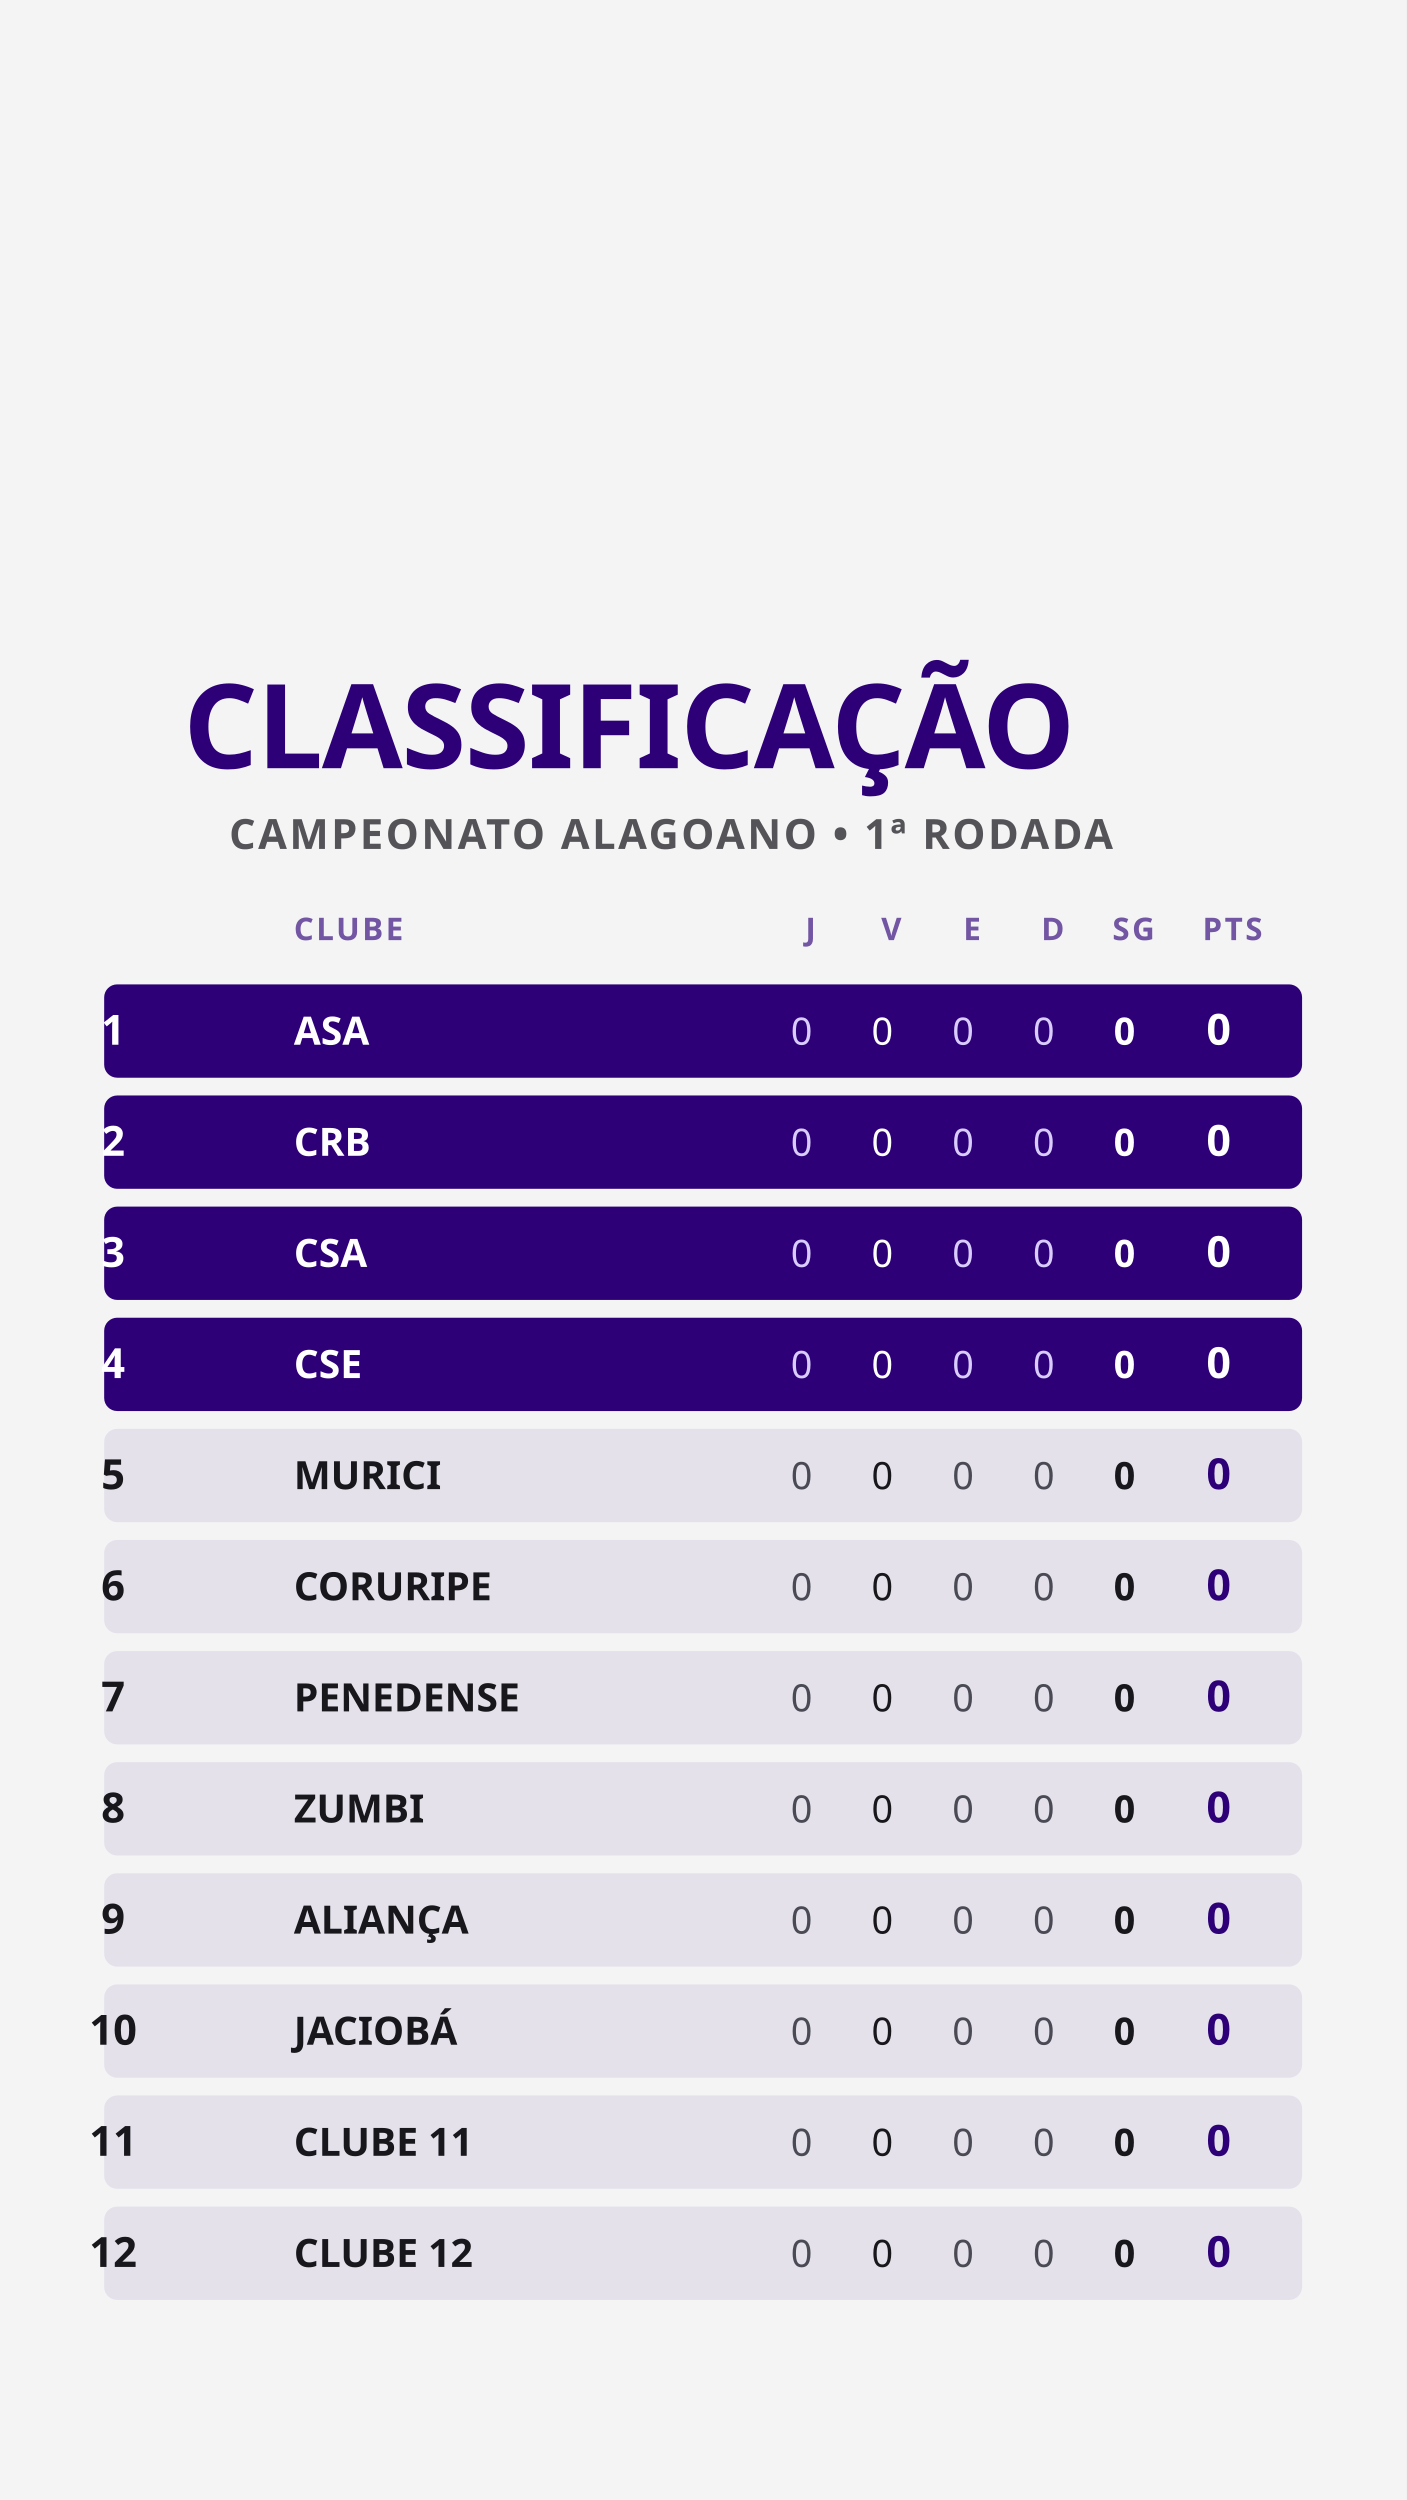
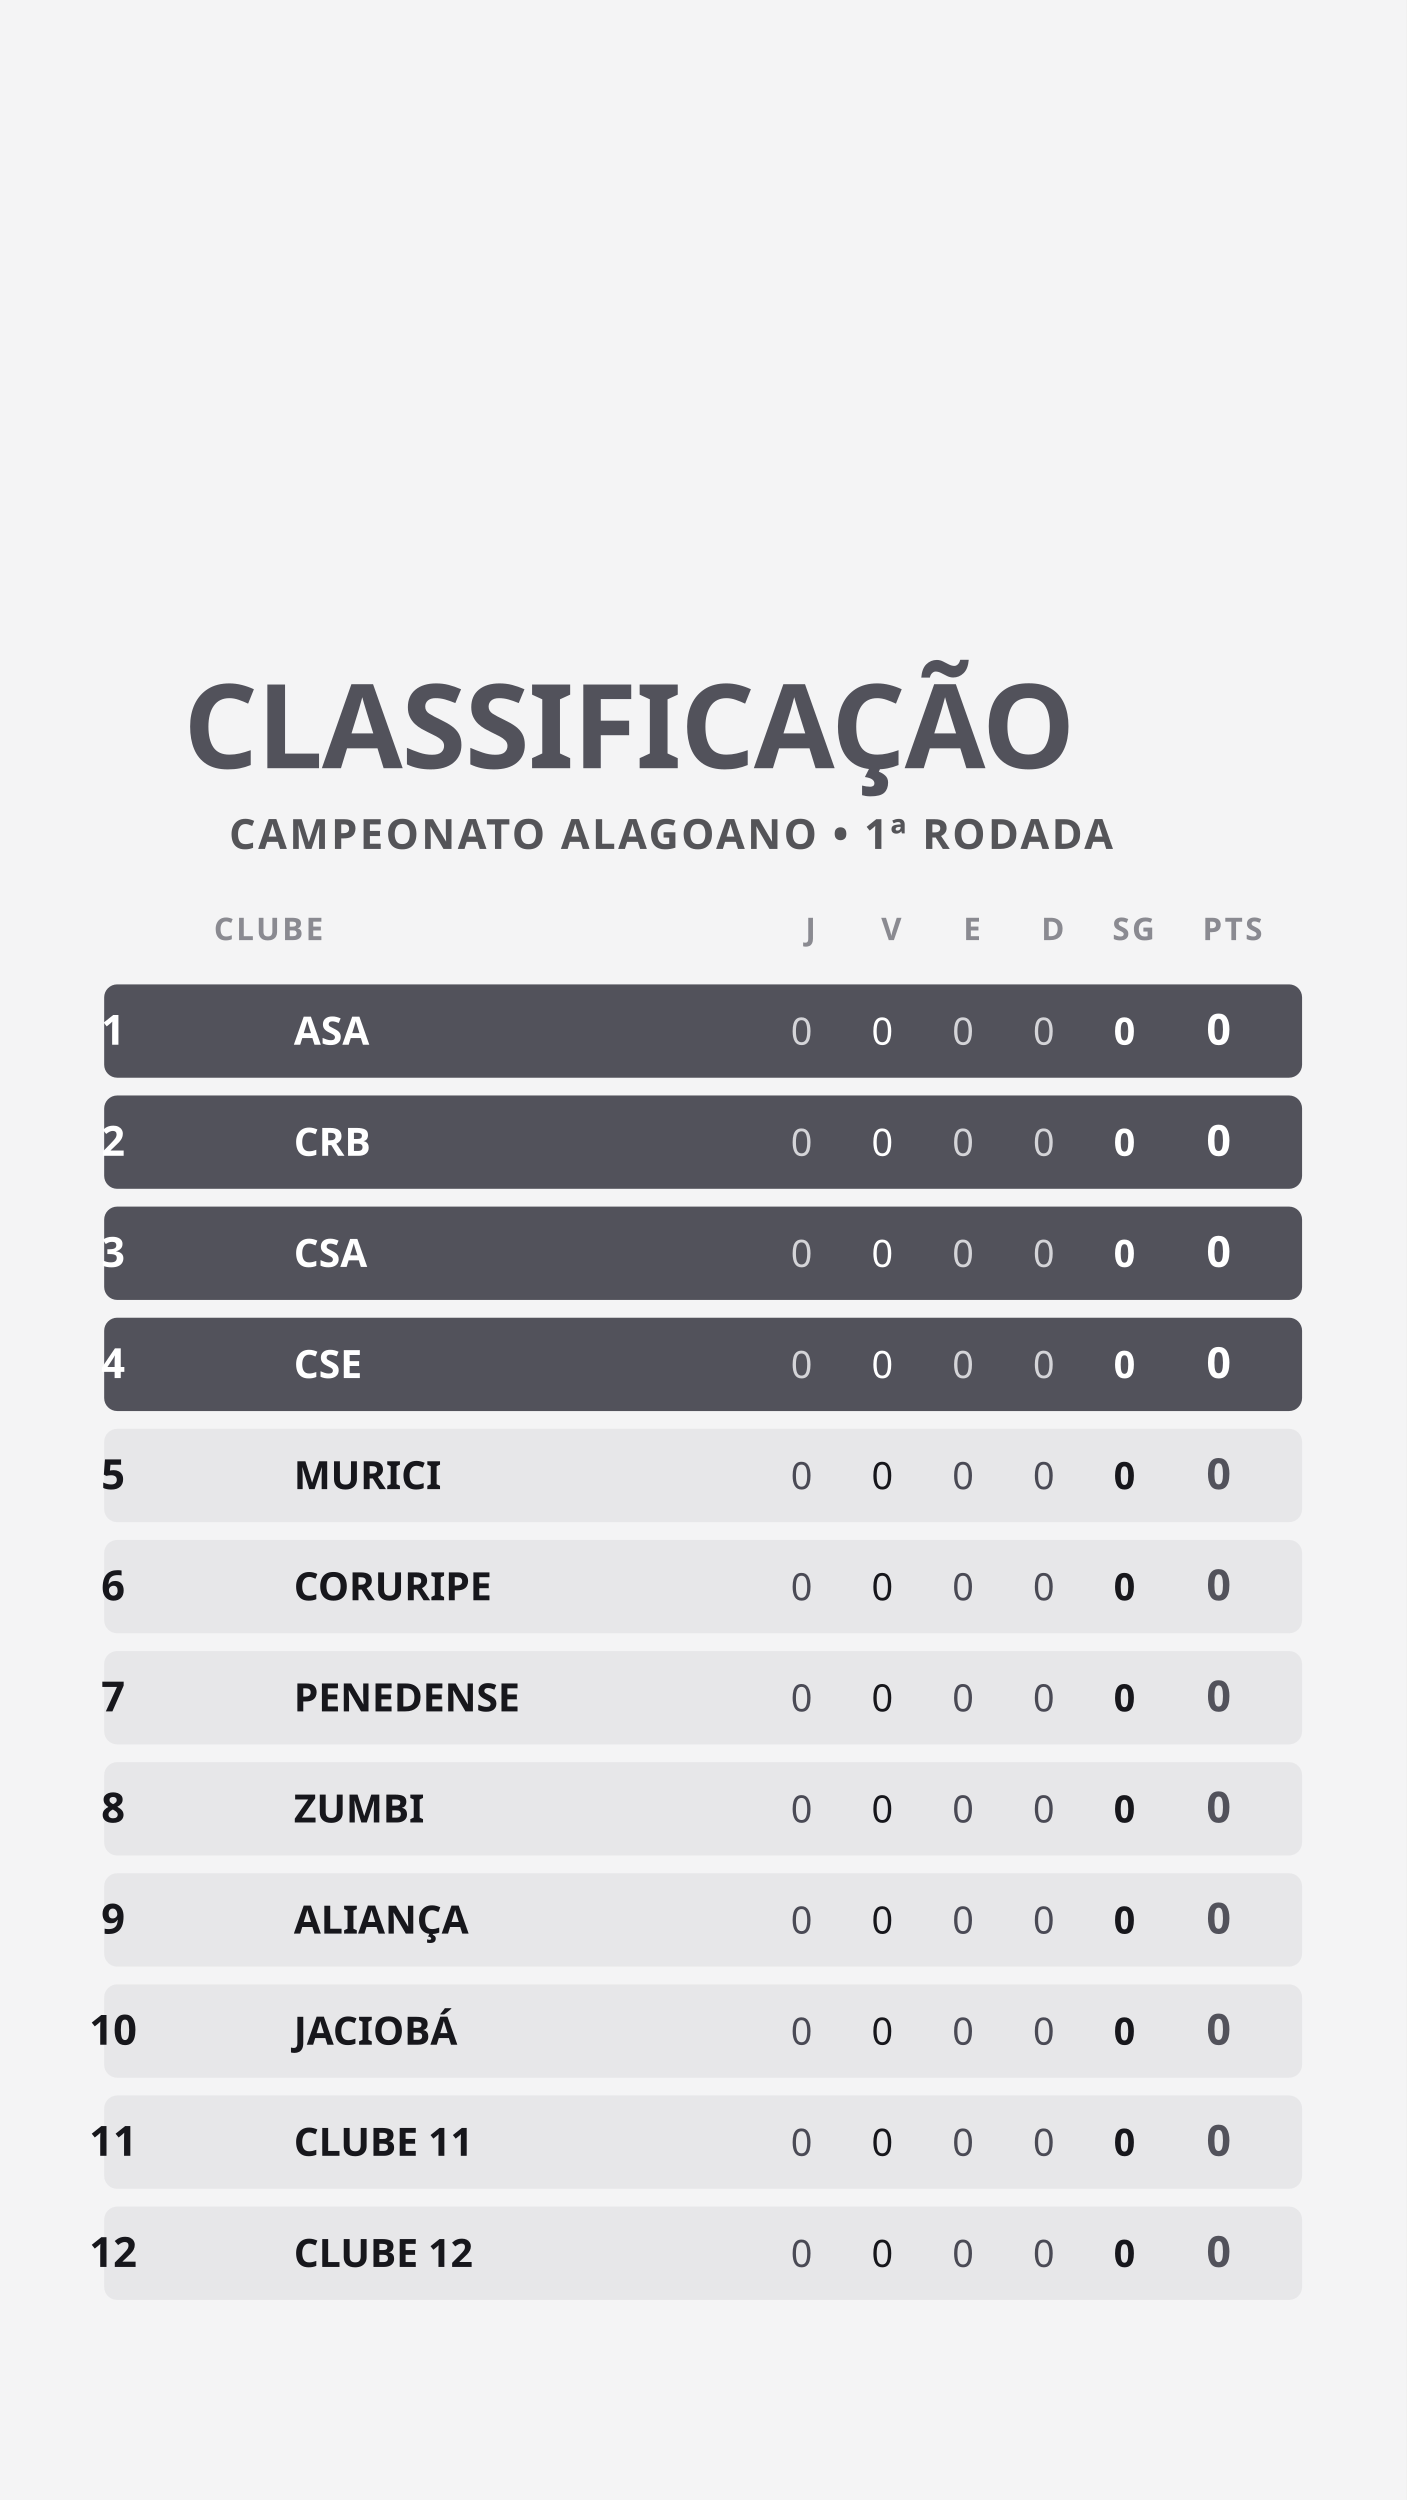
<svg xmlns="http://www.w3.org/2000/svg" width="1080" height="1920" viewBox="0 0 1080 1920" fill="none">
  <g id="classificacao_12_story" clip-path="url(#clip_classificacao)">
    <rect width="1080" height="1920" fill="#F4F4F5" />
    <rect id="img_background" y="480" width="1080" height="1440" fill="url(#pattern_background)" />
-     <text id="txt_titulo" fill="#2D0077" style="white-space: pre" xml:space="preserve" font-family="Prometo, Prompt" font-size="90" font-weight="900" letter-spacing="-0.01em" text-anchor="middle">
+     <text id="txt_titulo" fill="#52525B" style="white-space: pre" xml:space="preserve" font-family="Prometo, Prompt" font-size="90" font-weight="900" letter-spacing="-0.01em" text-anchor="middle">
      <tspan x="540" y="590">CLASSIFICAÇÃO</tspan>
    </text>
    <text id="txt_subtitulo" fill="#17171C" fill-opacity="0.72" style="white-space: pre" xml:space="preserve" font-family="Prompt" font-size="32" font-weight="600" letter-spacing="0.06em" text-anchor="middle">
      <tspan x="540" y="652">CAMPEONATO ALAGOANO • 1ª RODADA</tspan>
    </text>
-     <text id="txt_label_clube" fill="#2D0077" fill-opacity="0.65" style="white-space: pre" xml:space="preserve" font-family="Prompt" font-size="24" font-weight="700" letter-spacing="0.08em">
+     <text id="txt_label_clube" fill="#52525B" fill-opacity="0.65" style="white-space: pre" xml:space="preserve" font-family="Prompt" font-size="24" font-weight="700" letter-spacing="0.08em" text-anchor="middle">
      <tspan x="225.68" y="722">CLUBE</tspan>
    </text>
-     <text id="txt_label_j" fill="#2D0077" fill-opacity="0.65" style="white-space: pre" xml:space="preserve" font-family="Prompt" font-size="24" font-weight="700" letter-spacing="0.08em" text-anchor="middle">
+     <text id="txt_label_j" fill="#52525B" fill-opacity="0.65" style="white-space: pre" xml:space="preserve" font-family="Prompt" font-size="24" font-weight="700" letter-spacing="0.08em" text-anchor="middle">
      <tspan x="642" y="722">J</tspan>
    </text>
-     <text id="txt_label_v" fill="#2D0077" fill-opacity="0.65" style="white-space: pre" xml:space="preserve" font-family="Prompt" font-size="24" font-weight="700" letter-spacing="0.08em" text-anchor="middle">
+     <text id="txt_label_v" fill="#52525B" fill-opacity="0.65" style="white-space: pre" xml:space="preserve" font-family="Prompt" font-size="24" font-weight="700" letter-spacing="0.08em" text-anchor="middle">
      <tspan x="704" y="722">V</tspan>
    </text>
-     <text id="txt_label_e" fill="#2D0077" fill-opacity="0.65" style="white-space: pre" xml:space="preserve" font-family="Prompt" font-size="24" font-weight="700" letter-spacing="0.08em" text-anchor="middle">
+     <text id="txt_label_e" fill="#52525B" fill-opacity="0.65" style="white-space: pre" xml:space="preserve" font-family="Prompt" font-size="24" font-weight="700" letter-spacing="0.08em" text-anchor="middle">
      <tspan x="766" y="722">E</tspan>
    </text>
-     <text id="txt_label_d" fill="#2D0077" fill-opacity="0.65" style="white-space: pre" xml:space="preserve" font-family="Prompt" font-size="24" font-weight="700" letter-spacing="0.08em" text-anchor="middle">
+     <text id="txt_label_d" fill="#52525B" fill-opacity="0.65" style="white-space: pre" xml:space="preserve" font-family="Prompt" font-size="24" font-weight="700" letter-spacing="0.08em" text-anchor="middle">
      <tspan x="828" y="722">D</tspan>
    </text>
-     <text id="txt_label_sg" fill="#2D0077" fill-opacity="0.65" style="white-space: pre" xml:space="preserve" font-family="Prompt" font-size="24" font-weight="700" letter-spacing="0.08em" text-anchor="middle">
+     <text id="txt_label_sg" fill="#52525B" fill-opacity="0.65" style="white-space: pre" xml:space="preserve" font-family="Prompt" font-size="24" font-weight="700" letter-spacing="0.08em" text-anchor="middle">
      <tspan x="890" y="722">SG</tspan>
    </text>
-     <text id="txt_label_pts" fill="#2D0077" fill-opacity="0.65" style="white-space: pre" xml:space="preserve" font-family="Prompt" font-size="24" font-weight="700" letter-spacing="0.08em" text-anchor="middle">
+     <text id="txt_label_pts" fill="#52525B" fill-opacity="0.65" style="white-space: pre" xml:space="preserve" font-family="Prompt" font-size="24" font-weight="700" letter-spacing="0.08em" text-anchor="middle">
      <tspan x="966" y="722">PTS</tspan>
    </text>
    <g id="grp_pos_1">
-       <rect x="80" y="756.00" width="920" height="71.68" rx="10.0" fill="#2D0077" fill-opacity="1" />
+       <rect id="rect_pos_1" x="80" y="756.00" width="920" height="71.68" rx="10.0" fill="#52525B" fill-opacity="1" />
      <text id="txt_pos" fill="white" style="white-space: pre" xml:space="preserve" font-family="Prompt" font-size="32" font-weight="900" text-anchor="middle" letter-spacing="0em">
        <tspan x="116" y="802.34">1</tspan>
      </text>
      <rect id="img_escudo" x="146" y="763.00" width="57.68" height="57.68" fill="url(#pattern_escudo_1)" />
      <text id="txt_clube" fill="white" style="white-space: pre" xml:space="preserve" font-family="Prompt" font-size="30" font-weight="800" letter-spacing="0em">
        <tspan x="225.68" y="802.34">ASA</tspan>
      </text>
-       <text id="txt_j" fill="#D9CCFF" style="white-space: pre" xml:space="preserve" font-family="Prompt" font-size="29" font-weight="500" text-anchor="middle" letter-spacing="0em">
+       <text id="txt_j" fill="#D4D4D8" style="white-space: pre" xml:space="preserve" font-family="Prompt" font-size="29" font-weight="500" text-anchor="middle" letter-spacing="0em">
        <tspan x="642" y="802.34">0</tspan>
      </text>
      <text id="txt_v" fill="white" style="white-space: pre" xml:space="preserve" font-family="Prompt" font-size="29" font-weight="500" text-anchor="middle" letter-spacing="0em">
        <tspan x="704" y="802.34">0</tspan>
      </text>
-       <text id="txt_e" fill="#D9CCFF" style="white-space: pre" xml:space="preserve" font-family="Prompt" font-size="29" font-weight="500" text-anchor="middle" letter-spacing="0em">
+       <text id="txt_e" fill="#D4D4D8" style="white-space: pre" xml:space="preserve" font-family="Prompt" font-size="29" font-weight="500" text-anchor="middle" letter-spacing="0em">
        <tspan x="766" y="802.34">0</tspan>
      </text>
-       <text id="txt_d" fill="#D9CCFF" style="white-space: pre" xml:space="preserve" font-family="Prompt" font-size="29" font-weight="500" text-anchor="middle" letter-spacing="0em">
+       <text id="txt_d" fill="#D4D4D8" style="white-space: pre" xml:space="preserve" font-family="Prompt" font-size="29" font-weight="500" text-anchor="middle" letter-spacing="0em">
        <tspan x="828" y="802.34">0</tspan>
      </text>
      <text id="txt_sg" fill="white" style="white-space: pre" xml:space="preserve" font-family="Prompt" font-size="29" font-weight="600" text-anchor="middle" letter-spacing="0em">
        <tspan x="890" y="802.34">0</tspan>
      </text>
      <text id="txt_pts" fill="white" style="white-space: pre" xml:space="preserve" font-family="Prompt" font-size="33" font-weight="900" text-anchor="middle" letter-spacing="0em">
        <tspan x="966" y="802.34">0</tspan>
      </text>
    </g>
    <g id="grp_pos_2">
-       <rect x="80" y="841.33" width="920" height="71.68" rx="10.0" fill="#2D0077" fill-opacity="1" />
+       <rect id="rect_pos_2" x="80" y="841.33" width="920" height="71.68" rx="10.0" fill="#52525B" fill-opacity="1" />
      <text id="txt_pos_2" fill="white" style="white-space: pre" xml:space="preserve" font-family="Prompt" font-size="32" font-weight="900" text-anchor="middle" letter-spacing="0em">
        <tspan x="116" y="887.67">2</tspan>
      </text>
      <rect id="img_escudo_2" x="146" y="848.33" width="57.68" height="57.68" fill="url(#pattern_escudo_2)" />
      <text id="txt_clube_2" fill="white" style="white-space: pre" xml:space="preserve" font-family="Prompt" font-size="30" font-weight="800" letter-spacing="0em">
        <tspan x="225.68" y="887.67">CRB</tspan>
      </text>
-       <text id="txt_j_2" fill="#D9CCFF" style="white-space: pre" xml:space="preserve" font-family="Prompt" font-size="29" font-weight="500" text-anchor="middle" letter-spacing="0em">
+       <text id="txt_j_2" fill="#D4D4D8" style="white-space: pre" xml:space="preserve" font-family="Prompt" font-size="29" font-weight="500" text-anchor="middle" letter-spacing="0em">
        <tspan x="642" y="887.67">0</tspan>
      </text>
      <text id="txt_v_2" fill="white" style="white-space: pre" xml:space="preserve" font-family="Prompt" font-size="29" font-weight="500" text-anchor="middle" letter-spacing="0em">
        <tspan x="704" y="887.67">0</tspan>
      </text>
-       <text id="txt_e_2" fill="#D9CCFF" style="white-space: pre" xml:space="preserve" font-family="Prompt" font-size="29" font-weight="500" text-anchor="middle" letter-spacing="0em">
+       <text id="txt_e_2" fill="#D4D4D8" style="white-space: pre" xml:space="preserve" font-family="Prompt" font-size="29" font-weight="500" text-anchor="middle" letter-spacing="0em">
        <tspan x="766" y="887.67">0</tspan>
      </text>
-       <text id="txt_d_2" fill="#D9CCFF" style="white-space: pre" xml:space="preserve" font-family="Prompt" font-size="29" font-weight="500" text-anchor="middle" letter-spacing="0em">
+       <text id="txt_d_2" fill="#D4D4D8" style="white-space: pre" xml:space="preserve" font-family="Prompt" font-size="29" font-weight="500" text-anchor="middle" letter-spacing="0em">
        <tspan x="828" y="887.67">0</tspan>
      </text>
      <text id="txt_sg_2" fill="white" style="white-space: pre" xml:space="preserve" font-family="Prompt" font-size="29" font-weight="600" text-anchor="middle" letter-spacing="0em">
        <tspan x="890" y="887.67">0</tspan>
      </text>
      <text id="txt_pts_2" fill="white" style="white-space: pre" xml:space="preserve" font-family="Prompt" font-size="33" font-weight="900" text-anchor="middle" letter-spacing="0em">
        <tspan x="966" y="887.67">0</tspan>
      </text>
    </g>
    <g id="grp_pos_3">
-       <rect x="80" y="926.67" width="920" height="71.68" rx="10.0" fill="#2D0077" fill-opacity="1" />
+       <rect id="rect_pos_3" x="80" y="926.67" width="920" height="71.68" rx="10.0" fill="#52525B" fill-opacity="1" />
      <text id="txt_pos_3" fill="white" style="white-space: pre" xml:space="preserve" font-family="Prompt" font-size="32" font-weight="900" text-anchor="middle" letter-spacing="0em">
        <tspan x="116" y="973.01">3</tspan>
      </text>
      <rect id="img_escudo_3" x="146" y="933.67" width="57.68" height="57.68" fill="url(#pattern_escudo_3)" />
      <text id="txt_clube_3" fill="white" style="white-space: pre" xml:space="preserve" font-family="Prompt" font-size="30" font-weight="800" letter-spacing="0em">
        <tspan x="225.68" y="973.01">CSA</tspan>
      </text>
-       <text id="txt_j_3" fill="#D9CCFF" style="white-space: pre" xml:space="preserve" font-family="Prompt" font-size="29" font-weight="500" text-anchor="middle" letter-spacing="0em">
+       <text id="txt_j_3" fill="#D4D4D8" style="white-space: pre" xml:space="preserve" font-family="Prompt" font-size="29" font-weight="500" text-anchor="middle" letter-spacing="0em">
        <tspan x="642" y="973.01">0</tspan>
      </text>
      <text id="txt_v_3" fill="white" style="white-space: pre" xml:space="preserve" font-family="Prompt" font-size="29" font-weight="500" text-anchor="middle" letter-spacing="0em">
        <tspan x="704" y="973.01">0</tspan>
      </text>
-       <text id="txt_e_3" fill="#D9CCFF" style="white-space: pre" xml:space="preserve" font-family="Prompt" font-size="29" font-weight="500" text-anchor="middle" letter-spacing="0em">
+       <text id="txt_e_3" fill="#D4D4D8" style="white-space: pre" xml:space="preserve" font-family="Prompt" font-size="29" font-weight="500" text-anchor="middle" letter-spacing="0em">
        <tspan x="766" y="973.01">0</tspan>
      </text>
-       <text id="txt_d_3" fill="#D9CCFF" style="white-space: pre" xml:space="preserve" font-family="Prompt" font-size="29" font-weight="500" text-anchor="middle" letter-spacing="0em">
+       <text id="txt_d_3" fill="#D4D4D8" style="white-space: pre" xml:space="preserve" font-family="Prompt" font-size="29" font-weight="500" text-anchor="middle" letter-spacing="0em">
        <tspan x="828" y="973.01">0</tspan>
      </text>
      <text id="txt_sg_3" fill="white" style="white-space: pre" xml:space="preserve" font-family="Prompt" font-size="29" font-weight="600" text-anchor="middle" letter-spacing="0em">
        <tspan x="890" y="973.01">0</tspan>
      </text>
      <text id="txt_pts_3" fill="white" style="white-space: pre" xml:space="preserve" font-family="Prompt" font-size="33" font-weight="900" text-anchor="middle" letter-spacing="0em">
        <tspan x="966" y="973.01">0</tspan>
      </text>
    </g>
    <g id="grp_pos_4">
-       <rect x="80" y="1012.00" width="920" height="71.68" rx="10.0" fill="#2D0077" fill-opacity="1" />
+       <rect id="rect_pos_4" x="80" y="1012.00" width="920" height="71.68" rx="10.0" fill="#52525B" fill-opacity="1" />
      <text id="txt_pos_4" fill="white" style="white-space: pre" xml:space="preserve" font-family="Prompt" font-size="32" font-weight="900" text-anchor="middle" letter-spacing="0em">
        <tspan x="116" y="1058.34">4</tspan>
      </text>
      <rect id="img_escudo_4" x="146" y="1019.00" width="57.68" height="57.68" fill="url(#pattern_escudo_4)" />
      <text id="txt_clube_4" fill="white" style="white-space: pre" xml:space="preserve" font-family="Prompt" font-size="30" font-weight="800" letter-spacing="0em">
        <tspan x="225.68" y="1058.34">CSE</tspan>
      </text>
-       <text id="txt_j_4" fill="#D9CCFF" style="white-space: pre" xml:space="preserve" font-family="Prompt" font-size="29" font-weight="500" text-anchor="middle" letter-spacing="0em">
+       <text id="txt_j_4" fill="#D4D4D8" style="white-space: pre" xml:space="preserve" font-family="Prompt" font-size="29" font-weight="500" text-anchor="middle" letter-spacing="0em">
        <tspan x="642" y="1058.34">0</tspan>
      </text>
      <text id="txt_v_4" fill="white" style="white-space: pre" xml:space="preserve" font-family="Prompt" font-size="29" font-weight="500" text-anchor="middle" letter-spacing="0em">
        <tspan x="704" y="1058.34">0</tspan>
      </text>
-       <text id="txt_e_4" fill="#D9CCFF" style="white-space: pre" xml:space="preserve" font-family="Prompt" font-size="29" font-weight="500" text-anchor="middle" letter-spacing="0em">
+       <text id="txt_e_4" fill="#D4D4D8" style="white-space: pre" xml:space="preserve" font-family="Prompt" font-size="29" font-weight="500" text-anchor="middle" letter-spacing="0em">
        <tspan x="766" y="1058.34">0</tspan>
      </text>
-       <text id="txt_d_4" fill="#D9CCFF" style="white-space: pre" xml:space="preserve" font-family="Prompt" font-size="29" font-weight="500" text-anchor="middle" letter-spacing="0em">
+       <text id="txt_d_4" fill="#D4D4D8" style="white-space: pre" xml:space="preserve" font-family="Prompt" font-size="29" font-weight="500" text-anchor="middle" letter-spacing="0em">
        <tspan x="828" y="1058.34">0</tspan>
      </text>
      <text id="txt_sg_4" fill="white" style="white-space: pre" xml:space="preserve" font-family="Prompt" font-size="29" font-weight="600" text-anchor="middle" letter-spacing="0em">
        <tspan x="890" y="1058.34">0</tspan>
      </text>
      <text id="txt_pts_4" fill="white" style="white-space: pre" xml:space="preserve" font-family="Prompt" font-size="33" font-weight="900" text-anchor="middle" letter-spacing="0em">
        <tspan x="966" y="1058.34">0</tspan>
      </text>
    </g>
    <g id="grp_pos_5">
-       <rect x="80" y="1097.33" width="920" height="71.68" rx="10.0" fill="#2D0077" fill-opacity="0.08" />
+       <rect id="rect_pos_5" x="80" y="1097.33" width="920" height="71.68" rx="10.0" fill="#52525B" fill-opacity="0.08" />
      <text id="txt_pos_5" fill="#17171C" style="white-space: pre" xml:space="preserve" font-family="Prompt" font-size="32" font-weight="900" text-anchor="middle" letter-spacing="0em">
        <tspan x="116" y="1143.67">5</tspan>
      </text>
      <rect id="img_escudo_5" x="146" y="1104.33" width="57.68" height="57.68" fill="url(#pattern_escudo_5)" />
      <text id="txt_clube_5" fill="#17171C" style="white-space: pre" xml:space="preserve" font-family="Prompt" font-size="30" font-weight="800" letter-spacing="0em">
        <tspan x="225.68" y="1143.67">MURICI</tspan>
      </text>
      <text id="txt_j_5" fill="#4A4A55" style="white-space: pre" xml:space="preserve" font-family="Prompt" font-size="29" font-weight="500" text-anchor="middle" letter-spacing="0em">
        <tspan x="642" y="1143.67">0</tspan>
      </text>
      <text id="txt_v_5" fill="#17171C" style="white-space: pre" xml:space="preserve" font-family="Prompt" font-size="29" font-weight="500" text-anchor="middle" letter-spacing="0em">
        <tspan x="704" y="1143.67">0</tspan>
      </text>
      <text id="txt_e_5" fill="#4A4A55" style="white-space: pre" xml:space="preserve" font-family="Prompt" font-size="29" font-weight="500" text-anchor="middle" letter-spacing="0em">
        <tspan x="766" y="1143.67">0</tspan>
      </text>
      <text id="txt_d_5" fill="#4A4A55" style="white-space: pre" xml:space="preserve" font-family="Prompt" font-size="29" font-weight="500" text-anchor="middle" letter-spacing="0em">
        <tspan x="828" y="1143.67">0</tspan>
      </text>
      <text id="txt_sg_5" fill="#17171C" style="white-space: pre" xml:space="preserve" font-family="Prompt" font-size="29" font-weight="600" text-anchor="middle" letter-spacing="0em">
        <tspan x="890" y="1143.67">0</tspan>
      </text>
-       <text id="txt_pts_5" fill="#2D0077" style="white-space: pre" xml:space="preserve" font-family="Prompt" font-size="33" font-weight="900" text-anchor="middle" letter-spacing="0em">
+       <text id="txt_pts_5" fill="#52525B" style="white-space: pre" xml:space="preserve" font-family="Prompt" font-size="33" font-weight="900" text-anchor="middle" letter-spacing="0em">
        <tspan x="966" y="1143.67">0</tspan>
      </text>
    </g>
    <g id="grp_pos_6">
-       <rect x="80" y="1182.67" width="920" height="71.68" rx="10.0" fill="#2D0077" fill-opacity="0.08" />
+       <rect id="rect_pos_6" x="80" y="1182.67" width="920" height="71.68" rx="10.0" fill="#52525B" fill-opacity="0.08" />
      <text id="txt_pos_6" fill="#17171C" style="white-space: pre" xml:space="preserve" font-family="Prompt" font-size="32" font-weight="900" text-anchor="middle" letter-spacing="0em">
        <tspan x="116" y="1229.01">6</tspan>
      </text>
      <rect id="img_escudo_6" x="146" y="1189.67" width="57.68" height="57.68" fill="url(#pattern_escudo_6)" />
      <text id="txt_clube_6" fill="#17171C" style="white-space: pre" xml:space="preserve" font-family="Prompt" font-size="30" font-weight="800" letter-spacing="0em">
        <tspan x="225.68" y="1229.01">CORURIPE</tspan>
      </text>
      <text id="txt_j_6" fill="#4A4A55" style="white-space: pre" xml:space="preserve" font-family="Prompt" font-size="29" font-weight="500" text-anchor="middle" letter-spacing="0em">
        <tspan x="642" y="1229.01">0</tspan>
      </text>
      <text id="txt_v_6" fill="#17171C" style="white-space: pre" xml:space="preserve" font-family="Prompt" font-size="29" font-weight="500" text-anchor="middle" letter-spacing="0em">
        <tspan x="704" y="1229.01">0</tspan>
      </text>
      <text id="txt_e_6" fill="#4A4A55" style="white-space: pre" xml:space="preserve" font-family="Prompt" font-size="29" font-weight="500" text-anchor="middle" letter-spacing="0em">
        <tspan x="766" y="1229.01">0</tspan>
      </text>
      <text id="txt_d_6" fill="#4A4A55" style="white-space: pre" xml:space="preserve" font-family="Prompt" font-size="29" font-weight="500" text-anchor="middle" letter-spacing="0em">
        <tspan x="828" y="1229.01">0</tspan>
      </text>
      <text id="txt_sg_6" fill="#17171C" style="white-space: pre" xml:space="preserve" font-family="Prompt" font-size="29" font-weight="600" text-anchor="middle" letter-spacing="0em">
        <tspan x="890" y="1229.01">0</tspan>
      </text>
-       <text id="txt_pts_6" fill="#2D0077" style="white-space: pre" xml:space="preserve" font-family="Prompt" font-size="33" font-weight="900" text-anchor="middle" letter-spacing="0em">
+       <text id="txt_pts_6" fill="#52525B" style="white-space: pre" xml:space="preserve" font-family="Prompt" font-size="33" font-weight="900" text-anchor="middle" letter-spacing="0em">
        <tspan x="966" y="1229.01">0</tspan>
      </text>
    </g>
    <g id="grp_pos_7">
-       <rect x="80" y="1268.00" width="920" height="71.68" rx="10.0" fill="#2D0077" fill-opacity="0.08" />
+       <rect id="rect_pos_7" x="80" y="1268.00" width="920" height="71.68" rx="10.0" fill="#52525B" fill-opacity="0.08" />
      <text id="txt_pos_7" fill="#17171C" style="white-space: pre" xml:space="preserve" font-family="Prompt" font-size="32" font-weight="900" text-anchor="middle" letter-spacing="0em">
        <tspan x="116" y="1314.34">7</tspan>
      </text>
      <rect id="img_escudo_7" x="146" y="1275.00" width="57.68" height="57.68" fill="url(#pattern_escudo_7)" />
      <text id="txt_clube_7" fill="#17171C" style="white-space: pre" xml:space="preserve" font-family="Prompt" font-size="30" font-weight="800" letter-spacing="0em">
        <tspan x="225.68" y="1314.34">PENEDENSE</tspan>
      </text>
      <text id="txt_j_7" fill="#4A4A55" style="white-space: pre" xml:space="preserve" font-family="Prompt" font-size="29" font-weight="500" text-anchor="middle" letter-spacing="0em">
        <tspan x="642" y="1314.34">0</tspan>
      </text>
      <text id="txt_v_7" fill="#17171C" style="white-space: pre" xml:space="preserve" font-family="Prompt" font-size="29" font-weight="500" text-anchor="middle" letter-spacing="0em">
        <tspan x="704" y="1314.34">0</tspan>
      </text>
      <text id="txt_e_7" fill="#4A4A55" style="white-space: pre" xml:space="preserve" font-family="Prompt" font-size="29" font-weight="500" text-anchor="middle" letter-spacing="0em">
        <tspan x="766" y="1314.34">0</tspan>
      </text>
      <text id="txt_d_7" fill="#4A4A55" style="white-space: pre" xml:space="preserve" font-family="Prompt" font-size="29" font-weight="500" text-anchor="middle" letter-spacing="0em">
        <tspan x="828" y="1314.34">0</tspan>
      </text>
      <text id="txt_sg_7" fill="#17171C" style="white-space: pre" xml:space="preserve" font-family="Prompt" font-size="29" font-weight="600" text-anchor="middle" letter-spacing="0em">
        <tspan x="890" y="1314.34">0</tspan>
      </text>
-       <text id="txt_pts_7" fill="#2D0077" style="white-space: pre" xml:space="preserve" font-family="Prompt" font-size="33" font-weight="900" text-anchor="middle" letter-spacing="0em">
+       <text id="txt_pts_7" fill="#52525B" style="white-space: pre" xml:space="preserve" font-family="Prompt" font-size="33" font-weight="900" text-anchor="middle" letter-spacing="0em">
        <tspan x="966" y="1314.34">0</tspan>
      </text>
    </g>
    <g id="grp_pos_8">
-       <rect x="80" y="1353.33" width="920" height="71.68" rx="10.0" fill="#2D0077" fill-opacity="0.08" />
+       <rect id="rect_pos_8" x="80" y="1353.33" width="920" height="71.68" rx="10.0" fill="#52525B" fill-opacity="0.08" />
      <text id="txt_pos_8" fill="#17171C" style="white-space: pre" xml:space="preserve" font-family="Prompt" font-size="32" font-weight="900" text-anchor="middle" letter-spacing="0em">
        <tspan x="116" y="1399.67">8</tspan>
      </text>
      <rect id="img_escudo_8" x="146" y="1360.33" width="57.68" height="57.68" fill="url(#pattern_escudo_8)" />
      <text id="txt_clube_8" fill="#17171C" style="white-space: pre" xml:space="preserve" font-family="Prompt" font-size="30" font-weight="800" letter-spacing="0em">
        <tspan x="225.68" y="1399.67">ZUMBI</tspan>
      </text>
      <text id="txt_j_8" fill="#4A4A55" style="white-space: pre" xml:space="preserve" font-family="Prompt" font-size="29" font-weight="500" text-anchor="middle" letter-spacing="0em">
        <tspan x="642" y="1399.67">0</tspan>
      </text>
      <text id="txt_v_8" fill="#17171C" style="white-space: pre" xml:space="preserve" font-family="Prompt" font-size="29" font-weight="500" text-anchor="middle" letter-spacing="0em">
        <tspan x="704" y="1399.67">0</tspan>
      </text>
      <text id="txt_e_8" fill="#4A4A55" style="white-space: pre" xml:space="preserve" font-family="Prompt" font-size="29" font-weight="500" text-anchor="middle" letter-spacing="0em">
        <tspan x="766" y="1399.67">0</tspan>
      </text>
      <text id="txt_d_8" fill="#4A4A55" style="white-space: pre" xml:space="preserve" font-family="Prompt" font-size="29" font-weight="500" text-anchor="middle" letter-spacing="0em">
        <tspan x="828" y="1399.67">0</tspan>
      </text>
      <text id="txt_sg_8" fill="#17171C" style="white-space: pre" xml:space="preserve" font-family="Prompt" font-size="29" font-weight="600" text-anchor="middle" letter-spacing="0em">
        <tspan x="890" y="1399.67">0</tspan>
      </text>
-       <text id="txt_pts_8" fill="#2D0077" style="white-space: pre" xml:space="preserve" font-family="Prompt" font-size="33" font-weight="900" text-anchor="middle" letter-spacing="0em">
+       <text id="txt_pts_8" fill="#52525B" style="white-space: pre" xml:space="preserve" font-family="Prompt" font-size="33" font-weight="900" text-anchor="middle" letter-spacing="0em">
        <tspan x="966" y="1399.67">0</tspan>
      </text>
    </g>
    <g id="grp_pos_9">
-       <rect x="80" y="1438.67" width="920" height="71.68" rx="10.0" fill="#2D0077" fill-opacity="0.08" />
+       <rect id="rect_pos_9" x="80" y="1438.67" width="920" height="71.68" rx="10.0" fill="#52525B" fill-opacity="0.08" />
      <text id="txt_pos_9" fill="#17171C" style="white-space: pre" xml:space="preserve" font-family="Prompt" font-size="32" font-weight="900" text-anchor="middle" letter-spacing="0em">
        <tspan x="116" y="1485.01">9</tspan>
      </text>
      <rect id="img_escudo_9" x="146" y="1445.67" width="57.68" height="57.68" fill="url(#pattern_escudo_9)" />
      <text id="txt_clube_9" fill="#17171C" style="white-space: pre" xml:space="preserve" font-family="Prompt" font-size="30" font-weight="800" letter-spacing="0em">
        <tspan x="225.68" y="1485.01">ALIANÇA</tspan>
      </text>
      <text id="txt_j_9" fill="#4A4A55" style="white-space: pre" xml:space="preserve" font-family="Prompt" font-size="29" font-weight="500" text-anchor="middle" letter-spacing="0em">
        <tspan x="642" y="1485.01">0</tspan>
      </text>
      <text id="txt_v_9" fill="#17171C" style="white-space: pre" xml:space="preserve" font-family="Prompt" font-size="29" font-weight="500" text-anchor="middle" letter-spacing="0em">
        <tspan x="704" y="1485.01">0</tspan>
      </text>
      <text id="txt_e_9" fill="#4A4A55" style="white-space: pre" xml:space="preserve" font-family="Prompt" font-size="29" font-weight="500" text-anchor="middle" letter-spacing="0em">
        <tspan x="766" y="1485.01">0</tspan>
      </text>
      <text id="txt_d_9" fill="#4A4A55" style="white-space: pre" xml:space="preserve" font-family="Prompt" font-size="29" font-weight="500" text-anchor="middle" letter-spacing="0em">
        <tspan x="828" y="1485.01">0</tspan>
      </text>
      <text id="txt_sg_9" fill="#17171C" style="white-space: pre" xml:space="preserve" font-family="Prompt" font-size="29" font-weight="600" text-anchor="middle" letter-spacing="0em">
        <tspan x="890" y="1485.01">0</tspan>
      </text>
-       <text id="txt_pts_9" fill="#2D0077" style="white-space: pre" xml:space="preserve" font-family="Prompt" font-size="33" font-weight="900" text-anchor="middle" letter-spacing="0em">
+       <text id="txt_pts_9" fill="#52525B" style="white-space: pre" xml:space="preserve" font-family="Prompt" font-size="33" font-weight="900" text-anchor="middle" letter-spacing="0em">
        <tspan x="966" y="1485.01">0</tspan>
      </text>
    </g>
    <g id="grp_pos_10">
-       <rect x="80" y="1524.00" width="920" height="71.68" rx="10.0" fill="#2D0077" fill-opacity="0.08" />
+       <rect id="rect_pos_10" x="80" y="1524.00" width="920" height="71.68" rx="10.0" fill="#52525B" fill-opacity="0.08" />
      <text id="txt_pos_10" fill="#17171C" style="white-space: pre" xml:space="preserve" font-family="Prompt" font-size="32" font-weight="900" text-anchor="middle" letter-spacing="0em">
        <tspan x="116" y="1570.34">10</tspan>
      </text>
      <rect id="img_escudo_10" x="146" y="1531.00" width="57.68" height="57.68" fill="url(#pattern_escudo_10)" />
      <text id="txt_clube_10" fill="#17171C" style="white-space: pre" xml:space="preserve" font-family="Prompt" font-size="30" font-weight="800" letter-spacing="0em">
        <tspan x="225.68" y="1570.34">JACIOBÁ</tspan>
      </text>
      <text id="txt_j_10" fill="#4A4A55" style="white-space: pre" xml:space="preserve" font-family="Prompt" font-size="29" font-weight="500" text-anchor="middle" letter-spacing="0em">
        <tspan x="642" y="1570.34">0</tspan>
      </text>
      <text id="txt_v_10" fill="#17171C" style="white-space: pre" xml:space="preserve" font-family="Prompt" font-size="29" font-weight="500" text-anchor="middle" letter-spacing="0em">
        <tspan x="704" y="1570.34">0</tspan>
      </text>
      <text id="txt_e_10" fill="#4A4A55" style="white-space: pre" xml:space="preserve" font-family="Prompt" font-size="29" font-weight="500" text-anchor="middle" letter-spacing="0em">
        <tspan x="766" y="1570.34">0</tspan>
      </text>
      <text id="txt_d_10" fill="#4A4A55" style="white-space: pre" xml:space="preserve" font-family="Prompt" font-size="29" font-weight="500" text-anchor="middle" letter-spacing="0em">
        <tspan x="828" y="1570.34">0</tspan>
      </text>
      <text id="txt_sg_10" fill="#17171C" style="white-space: pre" xml:space="preserve" font-family="Prompt" font-size="29" font-weight="600" text-anchor="middle" letter-spacing="0em">
        <tspan x="890" y="1570.34">0</tspan>
      </text>
-       <text id="txt_pts_10" fill="#2D0077" style="white-space: pre" xml:space="preserve" font-family="Prompt" font-size="33" font-weight="900" text-anchor="middle" letter-spacing="0em">
+       <text id="txt_pts_10" fill="#52525B" style="white-space: pre" xml:space="preserve" font-family="Prompt" font-size="33" font-weight="900" text-anchor="middle" letter-spacing="0em">
        <tspan x="966" y="1570.34">0</tspan>
      </text>
    </g>
    <g id="grp_pos_11">
-       <rect x="80" y="1609.33" width="920" height="71.68" rx="10.0" fill="#2D0077" fill-opacity="0.08" />
+       <rect id="rect_pos_11" x="80" y="1609.33" width="920" height="71.68" rx="10.0" fill="#52525B" fill-opacity="0.08" />
      <text id="txt_pos_11" fill="#17171C" style="white-space: pre" xml:space="preserve" font-family="Prompt" font-size="32" font-weight="900" text-anchor="middle" letter-spacing="0em">
        <tspan x="116" y="1655.67">11</tspan>
      </text>
      <rect id="img_escudo_11" x="146" y="1616.33" width="57.68" height="57.68" fill="url(#pattern_escudo_11)" />
      <text id="txt_clube_11" fill="#17171C" style="white-space: pre" xml:space="preserve" font-family="Prompt" font-size="30" font-weight="800" letter-spacing="0em">
        <tspan x="225.68" y="1655.67">CLUBE 11</tspan>
      </text>
      <text id="txt_j_11" fill="#4A4A55" style="white-space: pre" xml:space="preserve" font-family="Prompt" font-size="29" font-weight="500" text-anchor="middle" letter-spacing="0em">
        <tspan x="642" y="1655.67">0</tspan>
      </text>
      <text id="txt_v_11" fill="#17171C" style="white-space: pre" xml:space="preserve" font-family="Prompt" font-size="29" font-weight="500" text-anchor="middle" letter-spacing="0em">
        <tspan x="704" y="1655.67">0</tspan>
      </text>
      <text id="txt_e_11" fill="#4A4A55" style="white-space: pre" xml:space="preserve" font-family="Prompt" font-size="29" font-weight="500" text-anchor="middle" letter-spacing="0em">
        <tspan x="766" y="1655.67">0</tspan>
      </text>
      <text id="txt_d_11" fill="#4A4A55" style="white-space: pre" xml:space="preserve" font-family="Prompt" font-size="29" font-weight="500" text-anchor="middle" letter-spacing="0em">
        <tspan x="828" y="1655.67">0</tspan>
      </text>
      <text id="txt_sg_11" fill="#17171C" style="white-space: pre" xml:space="preserve" font-family="Prompt" font-size="29" font-weight="600" text-anchor="middle" letter-spacing="0em">
        <tspan x="890" y="1655.67">0</tspan>
      </text>
-       <text id="txt_pts_11" fill="#2D0077" style="white-space: pre" xml:space="preserve" font-family="Prompt" font-size="33" font-weight="900" text-anchor="middle" letter-spacing="0em">
+       <text id="txt_pts_11" fill="#52525B" style="white-space: pre" xml:space="preserve" font-family="Prompt" font-size="33" font-weight="900" text-anchor="middle" letter-spacing="0em">
        <tspan x="966" y="1655.67">0</tspan>
      </text>
    </g>
    <g id="grp_pos_12">
-       <rect x="80" y="1694.67" width="920" height="71.68" rx="10.0" fill="#2D0077" fill-opacity="0.08" />
+       <rect id="rect_pos_12" x="80" y="1694.67" width="920" height="71.68" rx="10.0" fill="#52525B" fill-opacity="0.08" />
      <text id="txt_pos_12" fill="#17171C" style="white-space: pre" xml:space="preserve" font-family="Prompt" font-size="32" font-weight="900" text-anchor="middle" letter-spacing="0em">
        <tspan x="116" y="1741.01">12</tspan>
      </text>
      <rect id="img_escudo_12" x="146" y="1701.67" width="57.68" height="57.68" fill="url(#pattern_escudo_12)" />
      <text id="txt_clube_12" fill="#17171C" style="white-space: pre" xml:space="preserve" font-family="Prompt" font-size="30" font-weight="800" letter-spacing="0em">
        <tspan x="225.68" y="1741.01">CLUBE 12</tspan>
      </text>
      <text id="txt_j_12" fill="#4A4A55" style="white-space: pre" xml:space="preserve" font-family="Prompt" font-size="29" font-weight="500" text-anchor="middle" letter-spacing="0em">
        <tspan x="642" y="1741.01">0</tspan>
      </text>
      <text id="txt_v_12" fill="#17171C" style="white-space: pre" xml:space="preserve" font-family="Prompt" font-size="29" font-weight="500" text-anchor="middle" letter-spacing="0em">
        <tspan x="704" y="1741.01">0</tspan>
      </text>
      <text id="txt_e_12" fill="#4A4A55" style="white-space: pre" xml:space="preserve" font-family="Prompt" font-size="29" font-weight="500" text-anchor="middle" letter-spacing="0em">
        <tspan x="766" y="1741.01">0</tspan>
      </text>
      <text id="txt_d_12" fill="#4A4A55" style="white-space: pre" xml:space="preserve" font-family="Prompt" font-size="29" font-weight="500" text-anchor="middle" letter-spacing="0em">
        <tspan x="828" y="1741.01">0</tspan>
      </text>
      <text id="txt_sg_12" fill="#17171C" style="white-space: pre" xml:space="preserve" font-family="Prompt" font-size="29" font-weight="600" text-anchor="middle" letter-spacing="0em">
        <tspan x="890" y="1741.01">0</tspan>
      </text>
-       <text id="txt_pts_12" fill="#2D0077" style="white-space: pre" xml:space="preserve" font-family="Prompt" font-size="33" font-weight="900" text-anchor="middle" letter-spacing="0em">
+       <text id="txt_pts_12" fill="#52525B" style="white-space: pre" xml:space="preserve" font-family="Prompt" font-size="33" font-weight="900" text-anchor="middle" letter-spacing="0em">
        <tspan x="966" y="1741.01">0</tspan>
      </text>
    </g>
  </g>
  <defs>
    <pattern id="pattern_background" patternContentUnits="objectBoundingBox" width="1" height="1">
      <image id="image_background" width="1080" height="1440" transform="scale(0.00092593 0.00069444)" preserveAspectRatio="none" />
    </pattern>
    <pattern id="pattern_escudo_1" patternContentUnits="objectBoundingBox" width="1" height="1">
      <image id="image_escudo_1" width="500" height="500" transform="scale(0.002)" preserveAspectRatio="none" />
    </pattern>
    <pattern id="pattern_escudo_2" patternContentUnits="objectBoundingBox" width="1" height="1">
      <image id="image_escudo_2" width="500" height="500" transform="scale(0.002)" preserveAspectRatio="none" />
    </pattern>
    <pattern id="pattern_escudo_3" patternContentUnits="objectBoundingBox" width="1" height="1">
      <image id="image_escudo_3" width="500" height="500" transform="scale(0.002)" preserveAspectRatio="none" />
    </pattern>
    <pattern id="pattern_escudo_4" patternContentUnits="objectBoundingBox" width="1" height="1">
      <image id="image_escudo_4" width="500" height="500" transform="scale(0.002)" preserveAspectRatio="none" />
    </pattern>
    <pattern id="pattern_escudo_5" patternContentUnits="objectBoundingBox" width="1" height="1">
      <image id="image_escudo_5" width="500" height="500" transform="scale(0.002)" preserveAspectRatio="none" />
    </pattern>
    <pattern id="pattern_escudo_6" patternContentUnits="objectBoundingBox" width="1" height="1">
      <image id="image_escudo_6" width="500" height="500" transform="scale(0.002)" preserveAspectRatio="none" />
    </pattern>
    <pattern id="pattern_escudo_7" patternContentUnits="objectBoundingBox" width="1" height="1">
      <image id="image_escudo_7" width="500" height="500" transform="scale(0.002)" preserveAspectRatio="none" />
    </pattern>
    <pattern id="pattern_escudo_8" patternContentUnits="objectBoundingBox" width="1" height="1">
      <image id="image_escudo_8" width="500" height="500" transform="scale(0.002)" preserveAspectRatio="none" />
    </pattern>
    <pattern id="pattern_escudo_9" patternContentUnits="objectBoundingBox" width="1" height="1">
      <image id="image_escudo_9" width="500" height="500" transform="scale(0.002)" preserveAspectRatio="none" />
    </pattern>
    <pattern id="pattern_escudo_10" patternContentUnits="objectBoundingBox" width="1" height="1">
      <image id="image_escudo_10" width="500" height="500" transform="scale(0.002)" preserveAspectRatio="none" />
    </pattern>
    <pattern id="pattern_escudo_11" patternContentUnits="objectBoundingBox" width="1" height="1">
      <image id="image_escudo_11" width="500" height="500" transform="scale(0.002)" preserveAspectRatio="none" />
    </pattern>
    <pattern id="pattern_escudo_12" patternContentUnits="objectBoundingBox" width="1" height="1">
      <image id="image_escudo_12" width="500" height="500" transform="scale(0.002)" preserveAspectRatio="none" />
    </pattern>
    <clipPath id="clip_classificacao">
      <rect width="1080" height="1920" fill="white" />
    </clipPath>
  </defs>
</svg>
